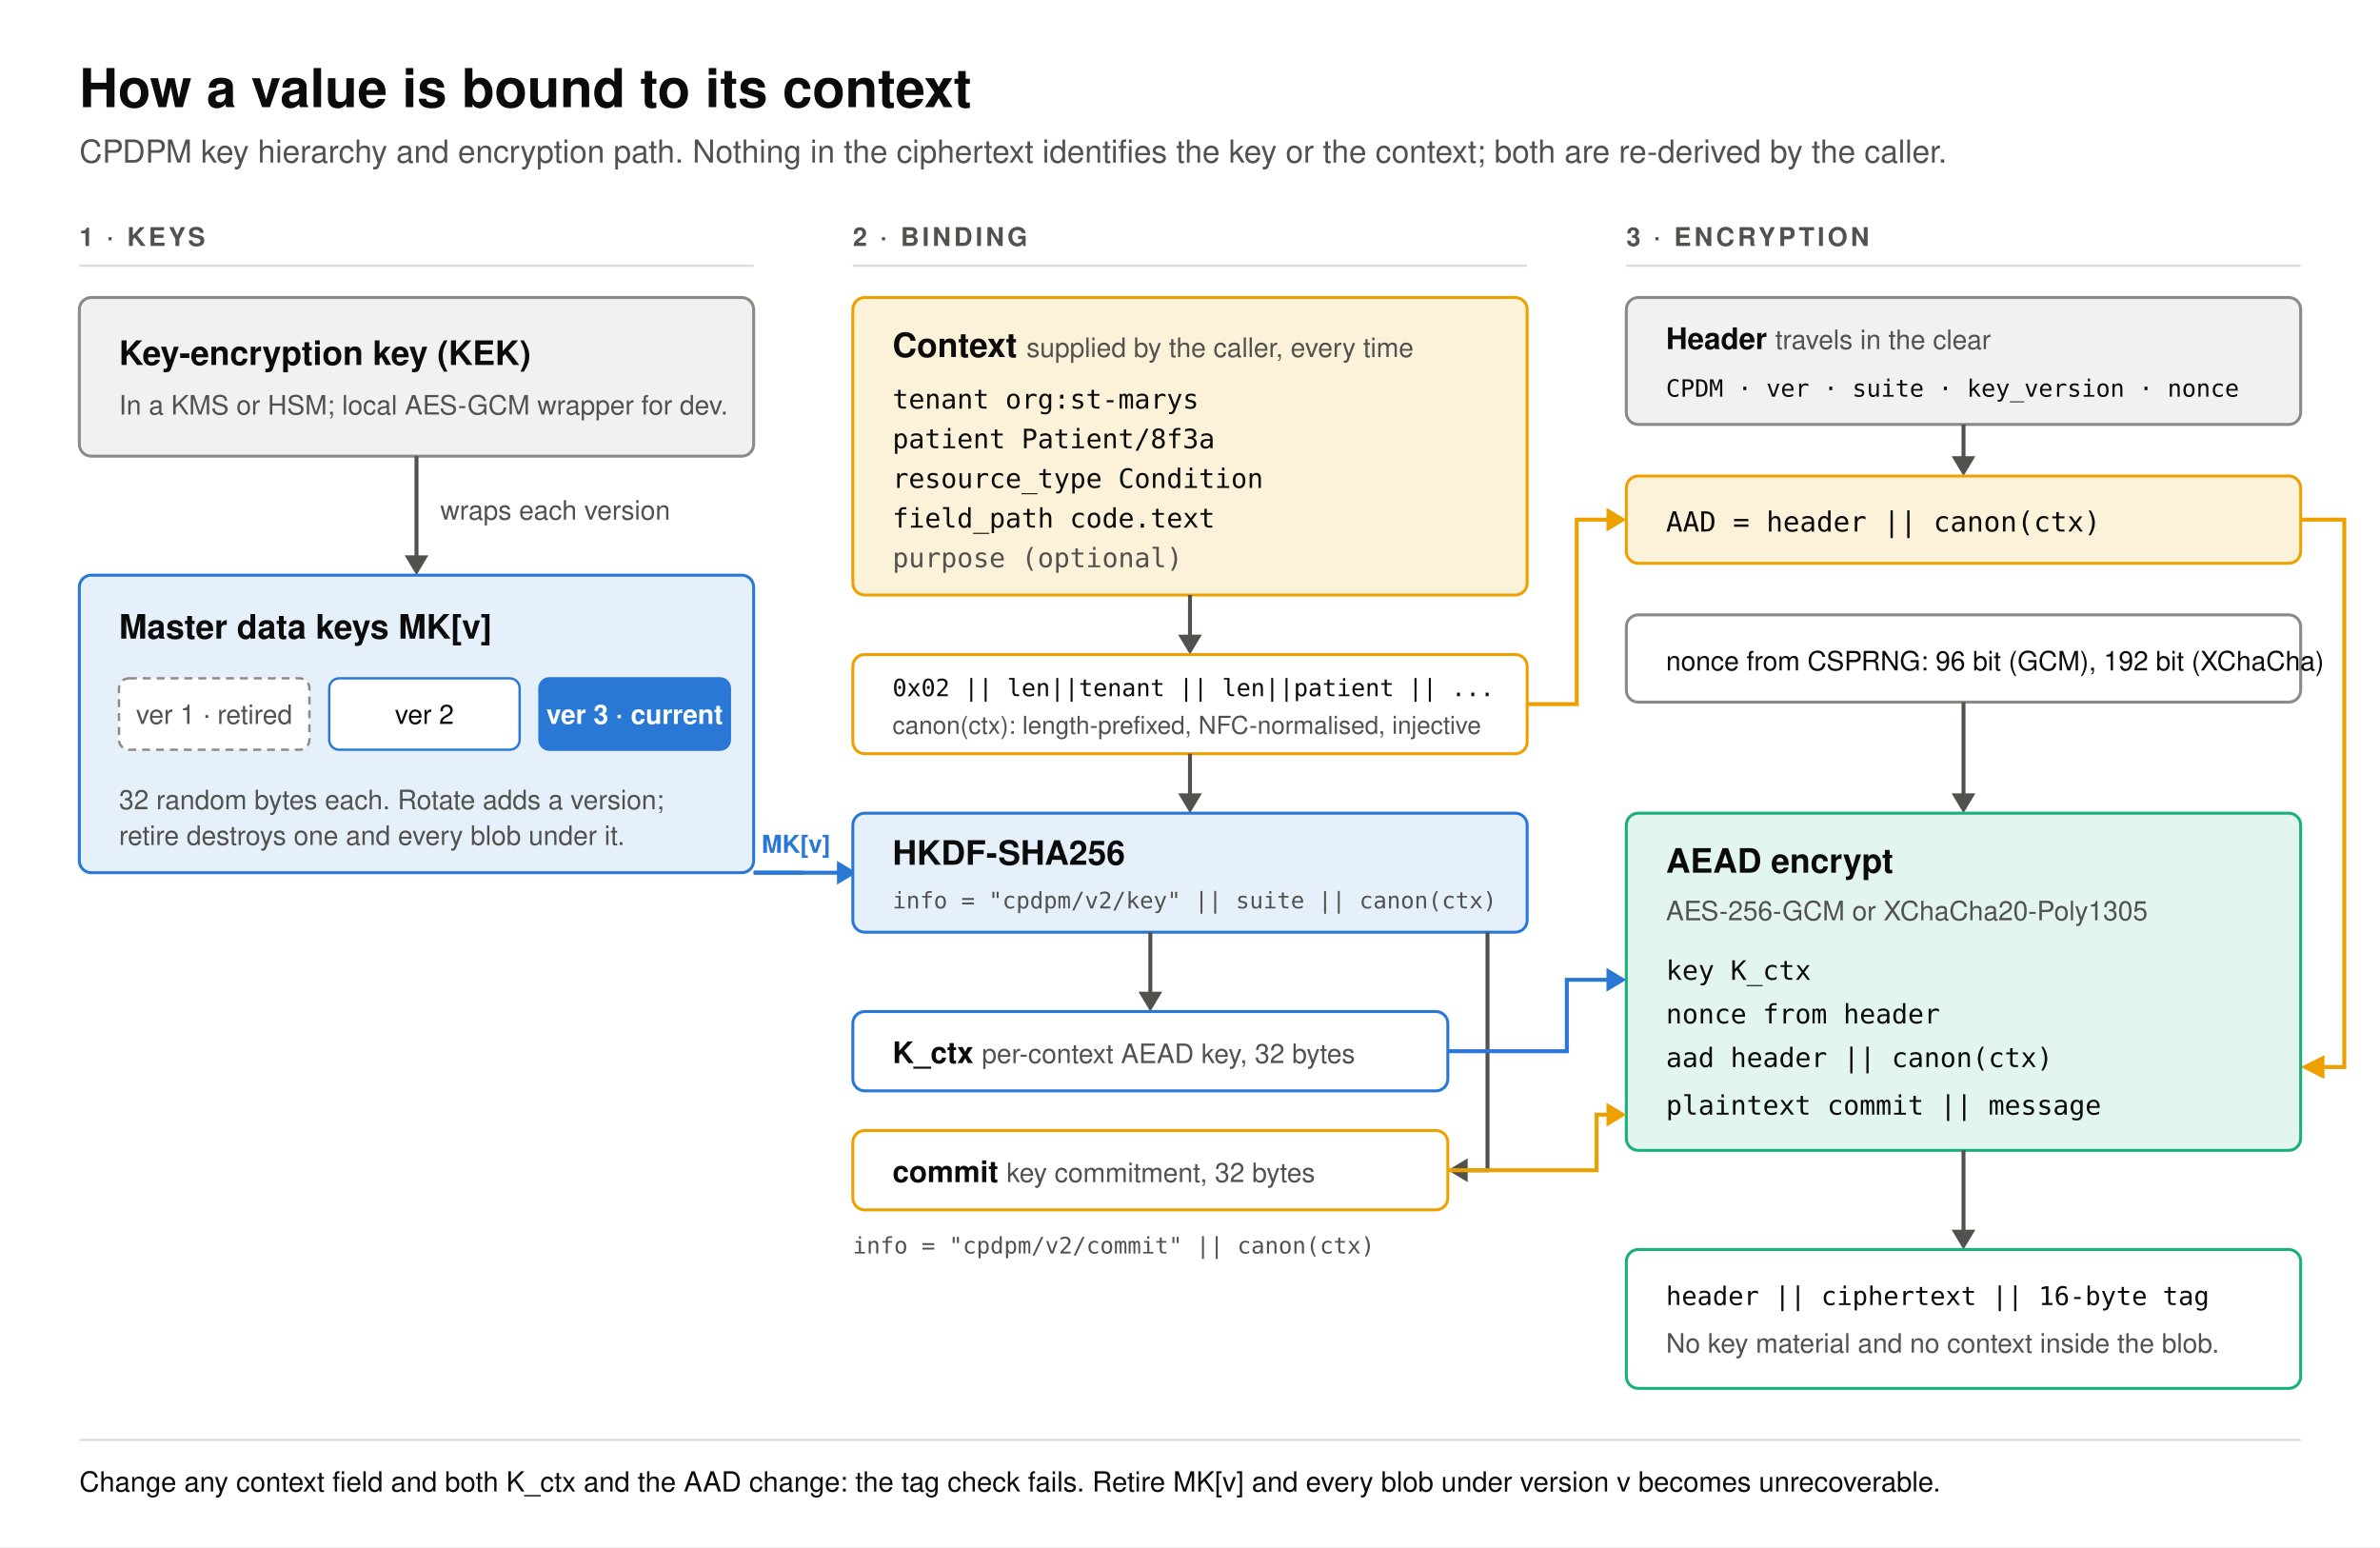
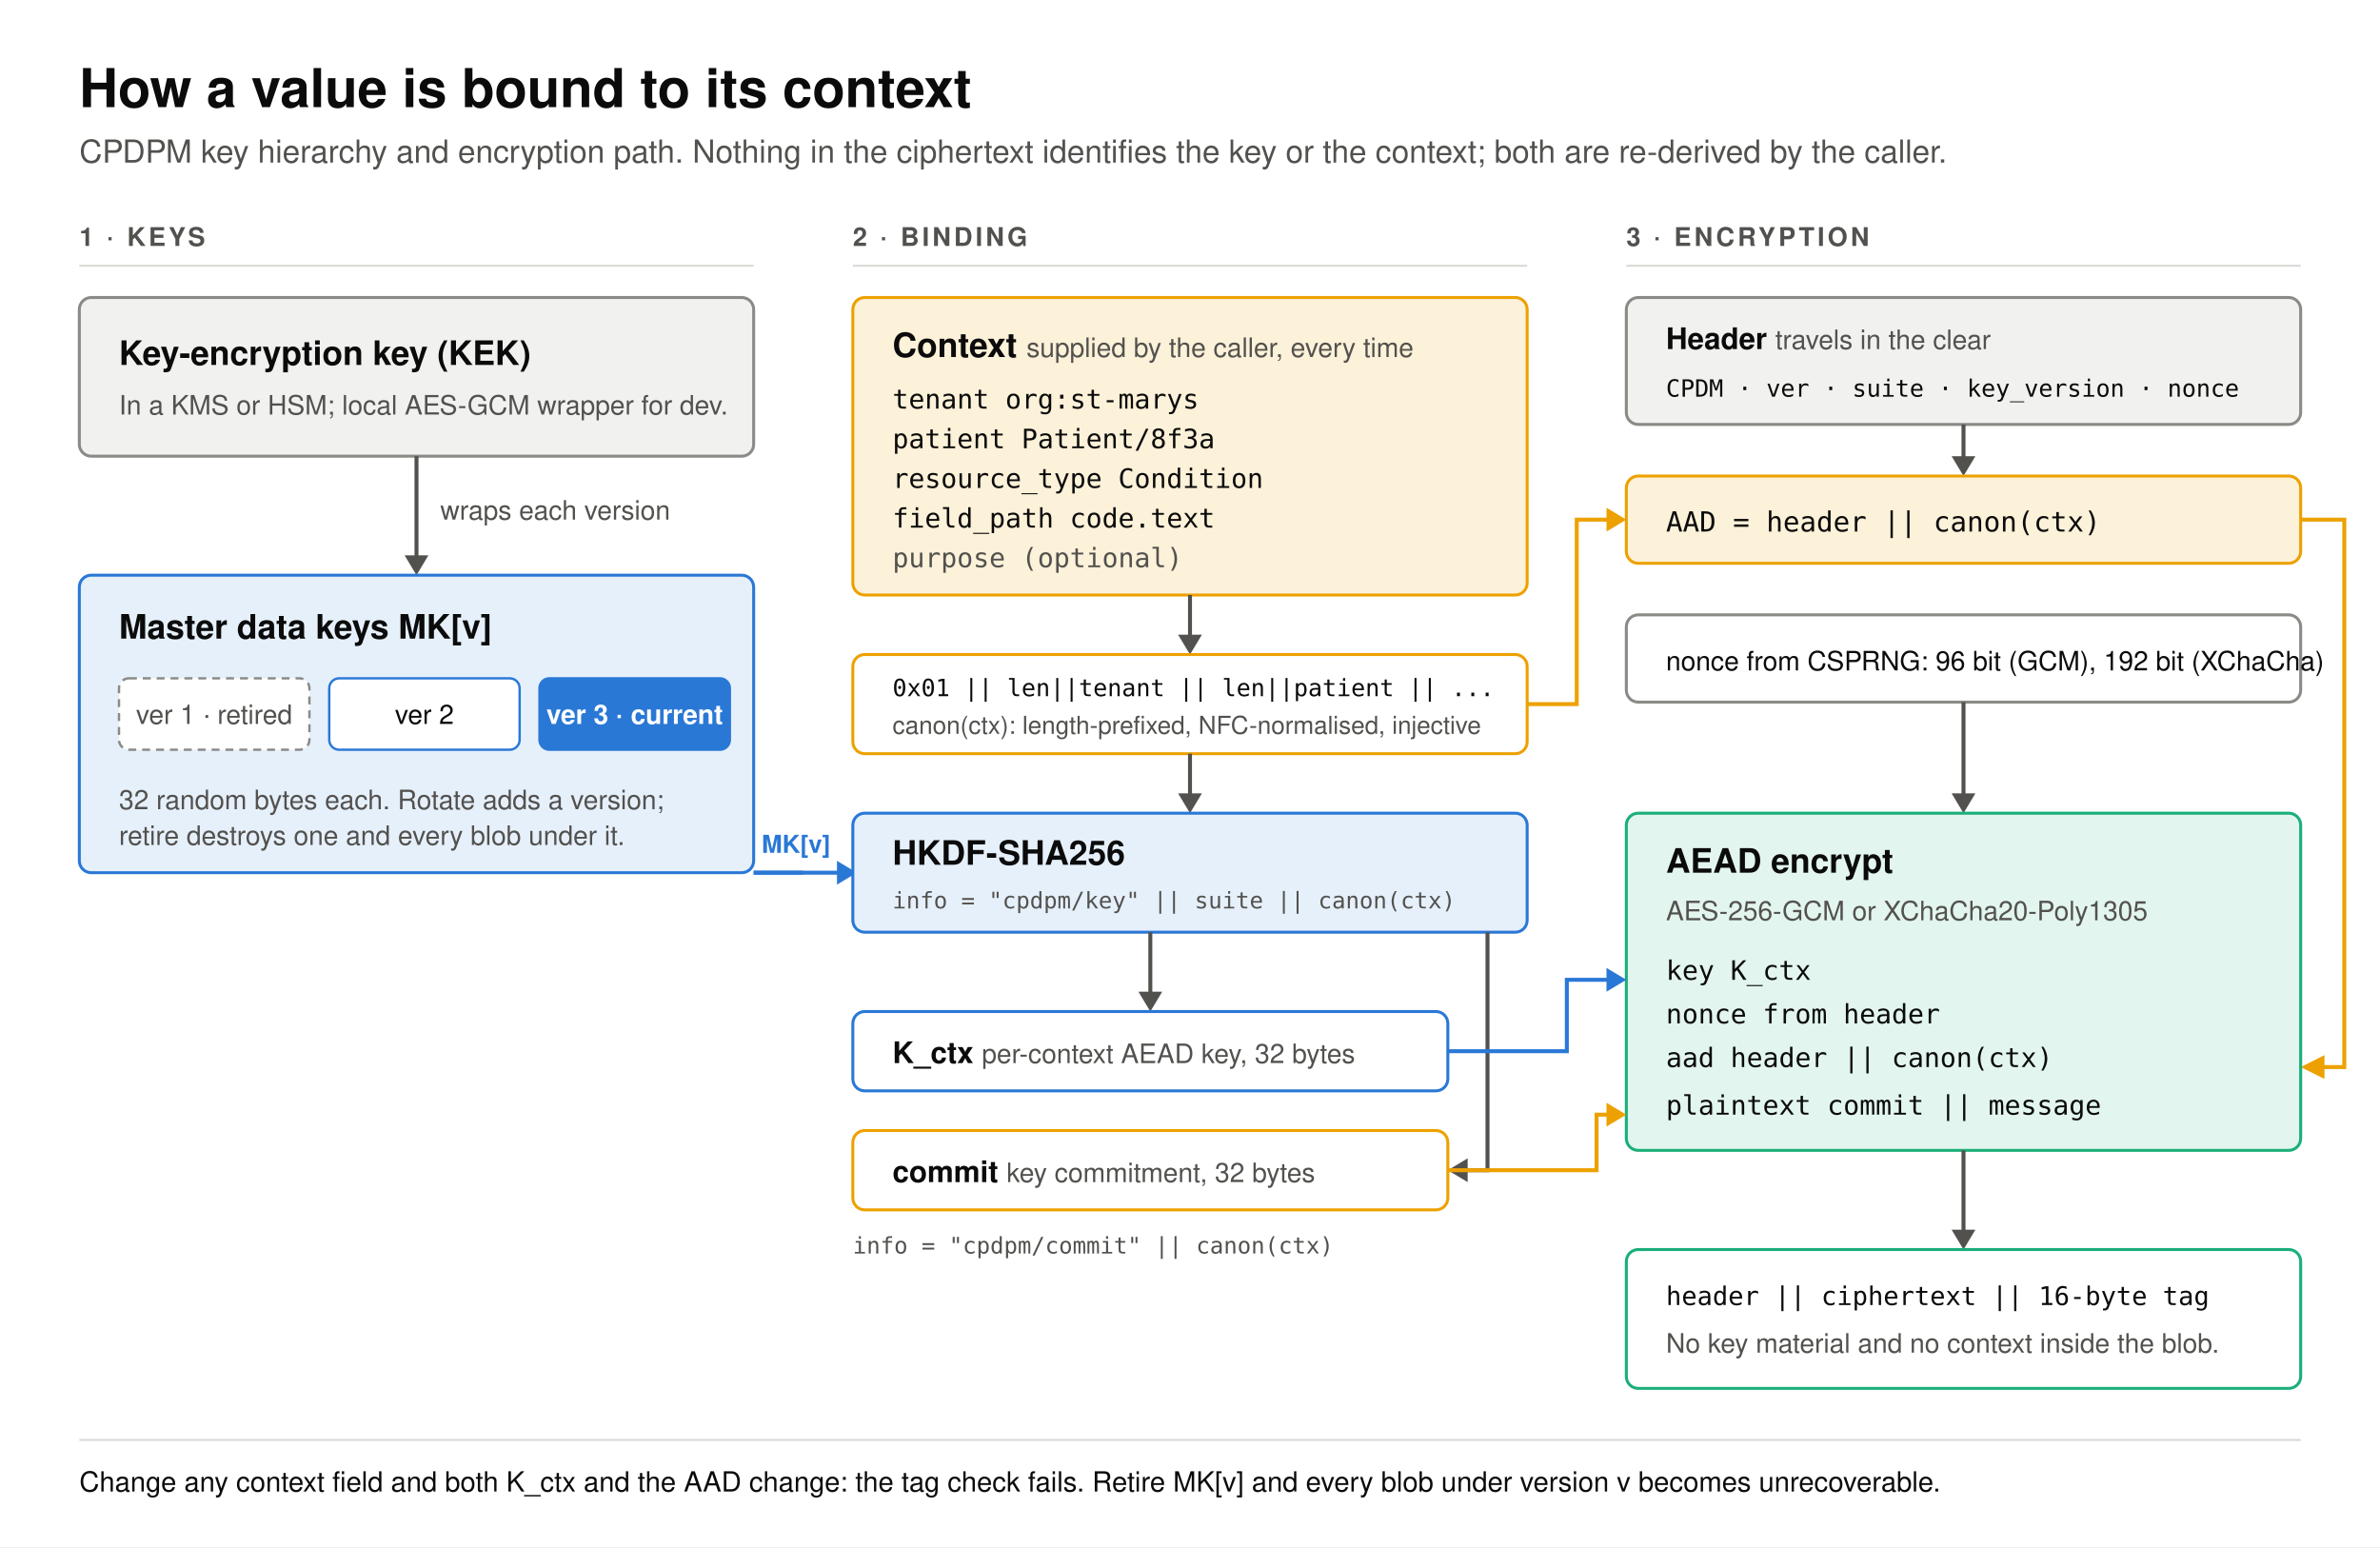
<svg xmlns="http://www.w3.org/2000/svg" width="1200" height="780" viewBox="0 0 1200 780" font-family="Helvetica Neue, Helvetica, Arial, sans-serif">
  <rect width="1200" height="780" fill="#ffffff" />
  <text x="40" y="54" font-size="27" font-weight="700" fill="#0b0b0b">How a value is bound to its context</text>
  <text x="40" y="82" font-size="16" fill="#52514e">CPDPM key hierarchy and encryption path. Nothing in the ciphertext identifies the key or the context; both are re-derived by the caller.</text>
  <text x="40" y="124" font-size="13" font-weight="700" fill="#52514e" letter-spacing="1.5">1 · KEYS</text>
  <text x="430" y="124" font-size="13" font-weight="700" fill="#52514e" letter-spacing="1.5">2 · BINDING</text>
  <text x="820" y="124" font-size="13" font-weight="700" fill="#52514e" letter-spacing="1.5">3 · ENCRYPTION</text>
  <line x1="40" y1="134" x2="380" y2="134" stroke="#d9d9d5" stroke-width="1" />
  <line x1="430" y1="134" x2="770" y2="134" stroke="#d9d9d5" stroke-width="1" />
  <line x1="820" y1="134" x2="1160" y2="134" stroke="#d9d9d5" stroke-width="1" />
  <rect x="40" y="150" width="340" height="80" rx="6" fill="#f1f1ef" stroke="#8a8a86" stroke-width="1.5" />
  <text x="60" y="184" font-size="17" font-weight="700" fill="#0b0b0b">Key-encryption key (KEK)</text>
  <text x="60" y="209" font-size="13.5" fill="#52514e">In a KMS or HSM; local AES-GCM wrapper for dev.</text>
  <line x1="210" y1="230" x2="210" y2="282" stroke="#52514e" stroke-width="2" />
  <polygon points="204,280 216,280 210,290" fill="#52514e" />
  <text x="222" y="262" font-size="13.5" fill="#52514e">wraps each version</text>
  <rect x="40" y="290" width="340" height="150" rx="6" fill="#e6f0fb" stroke="#2a78d6" stroke-width="1.5" />
  <text x="60" y="322" font-size="17" font-weight="700" fill="#0b0b0b">Master data keys MK[v]</text>
  <rect x="60" y="342" width="96" height="36" rx="5" fill="#ffffff" stroke="#8a8a86" stroke-width="1.2" stroke-dasharray="4 3" />
  <text x="108" y="365" font-size="13.5" fill="#52514e" text-anchor="middle">ver 1 · retired</text>
  <rect x="166" y="342" width="96" height="36" rx="5" fill="#ffffff" stroke="#2a78d6" stroke-width="1.2" />
  <text x="214" y="365" font-size="13.5" fill="#0b0b0b" text-anchor="middle">ver 2</text>
  <rect x="272" y="342" width="96" height="36" rx="5" fill="#2a78d6" stroke="#2a78d6" stroke-width="1.2" />
  <text x="320" y="365" font-size="13.5" font-weight="700" fill="#ffffff" text-anchor="middle">ver 3 · current</text>
  <text x="60" y="408" font-size="13.5" fill="#52514e">32 random bytes each. Rotate adds a version;</text>
  <text x="60" y="426" font-size="13.5" fill="#52514e">retire destroys one and every blob under it.</text>
  <polyline points="380,440 405,440 405,440 405,440" fill="none" stroke="#2a78d6" stroke-width="2" />
  <polyline points="380,440 405,440 405,440 430,440" fill="none" stroke="#2a78d6" stroke-width="2" />
  <polygon points="422,434 422,446 432,440" fill="#2a78d6" />
  <text x="384" y="430" font-size="12.5" fill="#2a78d6" font-weight="700">MK[v]</text>
  <rect x="430" y="150" width="340" height="150" rx="6" fill="#fcf1d9" stroke="#eda100" stroke-width="1.5" />
  <text x="450" y="180" font-size="17" font-weight="700" fill="#0b0b0b">Context <tspan font-size="13.5" font-weight="400" fill="#52514e">supplied by the caller, every time</tspan>
  </text>
  <text x="450" y="206" font-size="13.5" font-family="Menlo, Consolas, monospace" fill="#0b0b0b">tenant         org:st-marys</text>
  <text x="450" y="226" font-size="13.5" font-family="Menlo, Consolas, monospace" fill="#0b0b0b">patient        Patient/8f3a</text>
  <text x="450" y="246" font-size="13.5" font-family="Menlo, Consolas, monospace" fill="#0b0b0b">resource_type  Condition</text>
  <text x="450" y="266" font-size="13.5" font-family="Menlo, Consolas, monospace" fill="#0b0b0b">field_path     code.text</text>
  <text x="450" y="286" font-size="13.5" font-family="Menlo, Consolas, monospace" fill="#52514e">purpose        (optional)</text>
  <line x1="600" y1="300" x2="600" y2="322" stroke="#52514e" stroke-width="2" />
  <polygon points="594,320 606,320 600,330" fill="#52514e" />
  <rect x="430" y="330" width="340" height="50" rx="6" fill="#ffffff" stroke="#eda100" stroke-width="1.5" />
-   <text x="450" y="351" font-size="12" font-family="Menlo, Consolas, monospace" fill="#0b0b0b">0x02 || len||tenant || len||patient || ...</text>
+   <text x="450" y="351" font-size="12" font-family="Menlo, Consolas, monospace" fill="#0b0b0b">0x01 || len||tenant || len||patient || ...</text>
  <text x="450" y="370" font-size="12.5" fill="#52514e">canon(ctx): length-prefixed, NFC-normalised, injective</text>
  <line x1="600" y1="380" x2="600" y2="402" stroke="#52514e" stroke-width="2" />
  <polygon points="594,400 606,400 600,410" fill="#52514e" />
  <rect x="430" y="410" width="340" height="60" rx="6" fill="#e6f0fb" stroke="#2a78d6" stroke-width="1.5" />
  <text x="450" y="436" font-size="17" font-weight="700" fill="#0b0b0b">HKDF-SHA256</text>
-   <text x="450" y="458" font-size="11.5" font-family="Menlo, Consolas, monospace" fill="#52514e">info = "cpdpm/v2/key" || suite || canon(ctx)</text>
+   <text x="450" y="458" font-size="11.5" font-family="Menlo, Consolas, monospace" fill="#52514e">info = "cpdpm/key" || suite || canon(ctx)</text>
  <line x1="580" y1="470" x2="580" y2="502" stroke="#52514e" stroke-width="2" />
  <polygon points="574,500 586,500 580,510" fill="#52514e" />
  <rect x="430" y="510" width="300" height="40" rx="6" fill="#ffffff" stroke="#2a78d6" stroke-width="1.5" />
  <text x="450" y="536" font-size="15" font-weight="700" fill="#0b0b0b">K_ctx <tspan font-weight="400" font-size="13.5" fill="#52514e">per-context AEAD key, 32 bytes</tspan>
  </text>
  <polyline points="750,470 750,590 738,590" fill="none" stroke="#52514e" stroke-width="2" />
  <polygon points="740,584 740,596 730,590" fill="#52514e" />
  <rect x="430" y="570" width="300" height="40" rx="6" fill="#ffffff" stroke="#eda100" stroke-width="1.5" />
  <text x="450" y="596" font-size="15" font-weight="700" fill="#0b0b0b">commit <tspan font-weight="400" font-size="13.5" fill="#52514e">key commitment, 32 bytes</tspan>
  </text>
-   <text x="430" y="632" font-size="11.5" font-family="Menlo, Consolas, monospace" fill="#52514e">info = "cpdpm/v2/commit" || canon(ctx)</text>
+   <text x="430" y="632" font-size="11.5" font-family="Menlo, Consolas, monospace" fill="#52514e">info = "cpdpm/commit" || canon(ctx)</text>
  <rect x="820" y="150" width="340" height="64" rx="6" fill="#f1f1ef" stroke="#8a8a86" stroke-width="1.5" />
  <text x="840" y="176" font-size="15" font-weight="700" fill="#0b0b0b">Header <tspan font-weight="400" font-size="13.5" fill="#52514e">travels in the clear</tspan>
  </text>
  <text x="840" y="200" font-size="12" font-family="Menlo, Consolas, monospace" fill="#0b0b0b">CPDM · ver · suite · key_version · nonce</text>
  <line x1="990" y1="214" x2="990" y2="232" stroke="#52514e" stroke-width="2" />
  <polygon points="984,230 996,230 990,240" fill="#52514e" />
  <rect x="820" y="240" width="340" height="44" rx="6" fill="#fcf1d9" stroke="#eda100" stroke-width="1.5" />
  <text x="840" y="268" font-size="14" font-family="Menlo, Consolas, monospace" fill="#0b0b0b">AAD = header || canon(ctx)</text>
  <polyline points="770,355 795,355 795,262 812,262" fill="none" stroke="#eda100" stroke-width="2" />
  <polygon points="810,256 810,268 820,262" fill="#eda100" />
  <rect x="820" y="310" width="340" height="44" rx="6" fill="#ffffff" stroke="#8a8a86" stroke-width="1.5" />
  <text x="840" y="338" font-size="13.5" fill="#0b0b0b">nonce from CSPRNG: 96 bit (GCM), 192 bit (XChaCha)</text>
  <line x1="990" y1="354" x2="990" y2="402" stroke="#52514e" stroke-width="2" />
  <polygon points="984,400 996,400 990,410" fill="#52514e" />
  <polyline points="1160,262 1182,262 1182,538 1170,538" fill="none" stroke="#eda100" stroke-width="2" />
  <polygon points="1172,532 1172,544 1160,538" fill="#eda100" />
  <rect x="820" y="410" width="340" height="170" rx="6" fill="#e2f5ee" stroke="#1baf7a" stroke-width="1.5" />
  <text x="840" y="440" font-size="17" font-weight="700" fill="#0b0b0b">AEAD encrypt</text>
  <text x="840" y="464" font-size="13.5" fill="#52514e">AES-256-GCM  or  XChaCha20-Poly1305</text>
  <text x="840" y="494" font-size="13.5" font-family="Menlo, Consolas, monospace" fill="#0b0b0b">key        K_ctx</text>
  <text x="840" y="516" font-size="13.5" font-family="Menlo, Consolas, monospace" fill="#0b0b0b">nonce      from header</text>
  <text x="840" y="538" font-size="13.5" font-family="Menlo, Consolas, monospace" fill="#0b0b0b">aad        header || canon(ctx)</text>
  <text x="840" y="562" font-size="13.5" font-family="Menlo, Consolas, monospace" fill="#0b0b0b">plaintext  commit || message</text>
  <polyline points="730,530 790,530 790,494 812,494" fill="none" stroke="#2a78d6" stroke-width="2" />
  <polygon points="810,488 810,500 820,494" fill="#2a78d6" />
  <polyline points="730,590 805,590 805,562 812,562" fill="none" stroke="#eda100" stroke-width="2" />
  <polygon points="810,556 810,568 820,562" fill="#eda100" />
  <line x1="990" y1="580" x2="990" y2="622" stroke="#52514e" stroke-width="2" />
  <polygon points="984,620 996,620 990,630" fill="#52514e" />
  <rect x="820" y="630" width="340" height="70" rx="6" fill="#ffffff" stroke="#1baf7a" stroke-width="1.5" />
  <text x="840" y="658" font-size="13" font-family="Menlo, Consolas, monospace" fill="#0b0b0b">header || ciphertext || 16-byte tag</text>
  <text x="840" y="682" font-size="13.5" fill="#52514e">No key material and no context inside the blob.</text>
  <line x1="40" y1="726" x2="1160" y2="726" stroke="#d9d9d5" stroke-width="1" />
  <text x="40" y="752" font-size="14" fill="#0b0b0b">Change any context field and both K_ctx and the AAD change: the tag check fails. Retire MK[v] and every blob under version v becomes unrecoverable.</text>
</svg>
